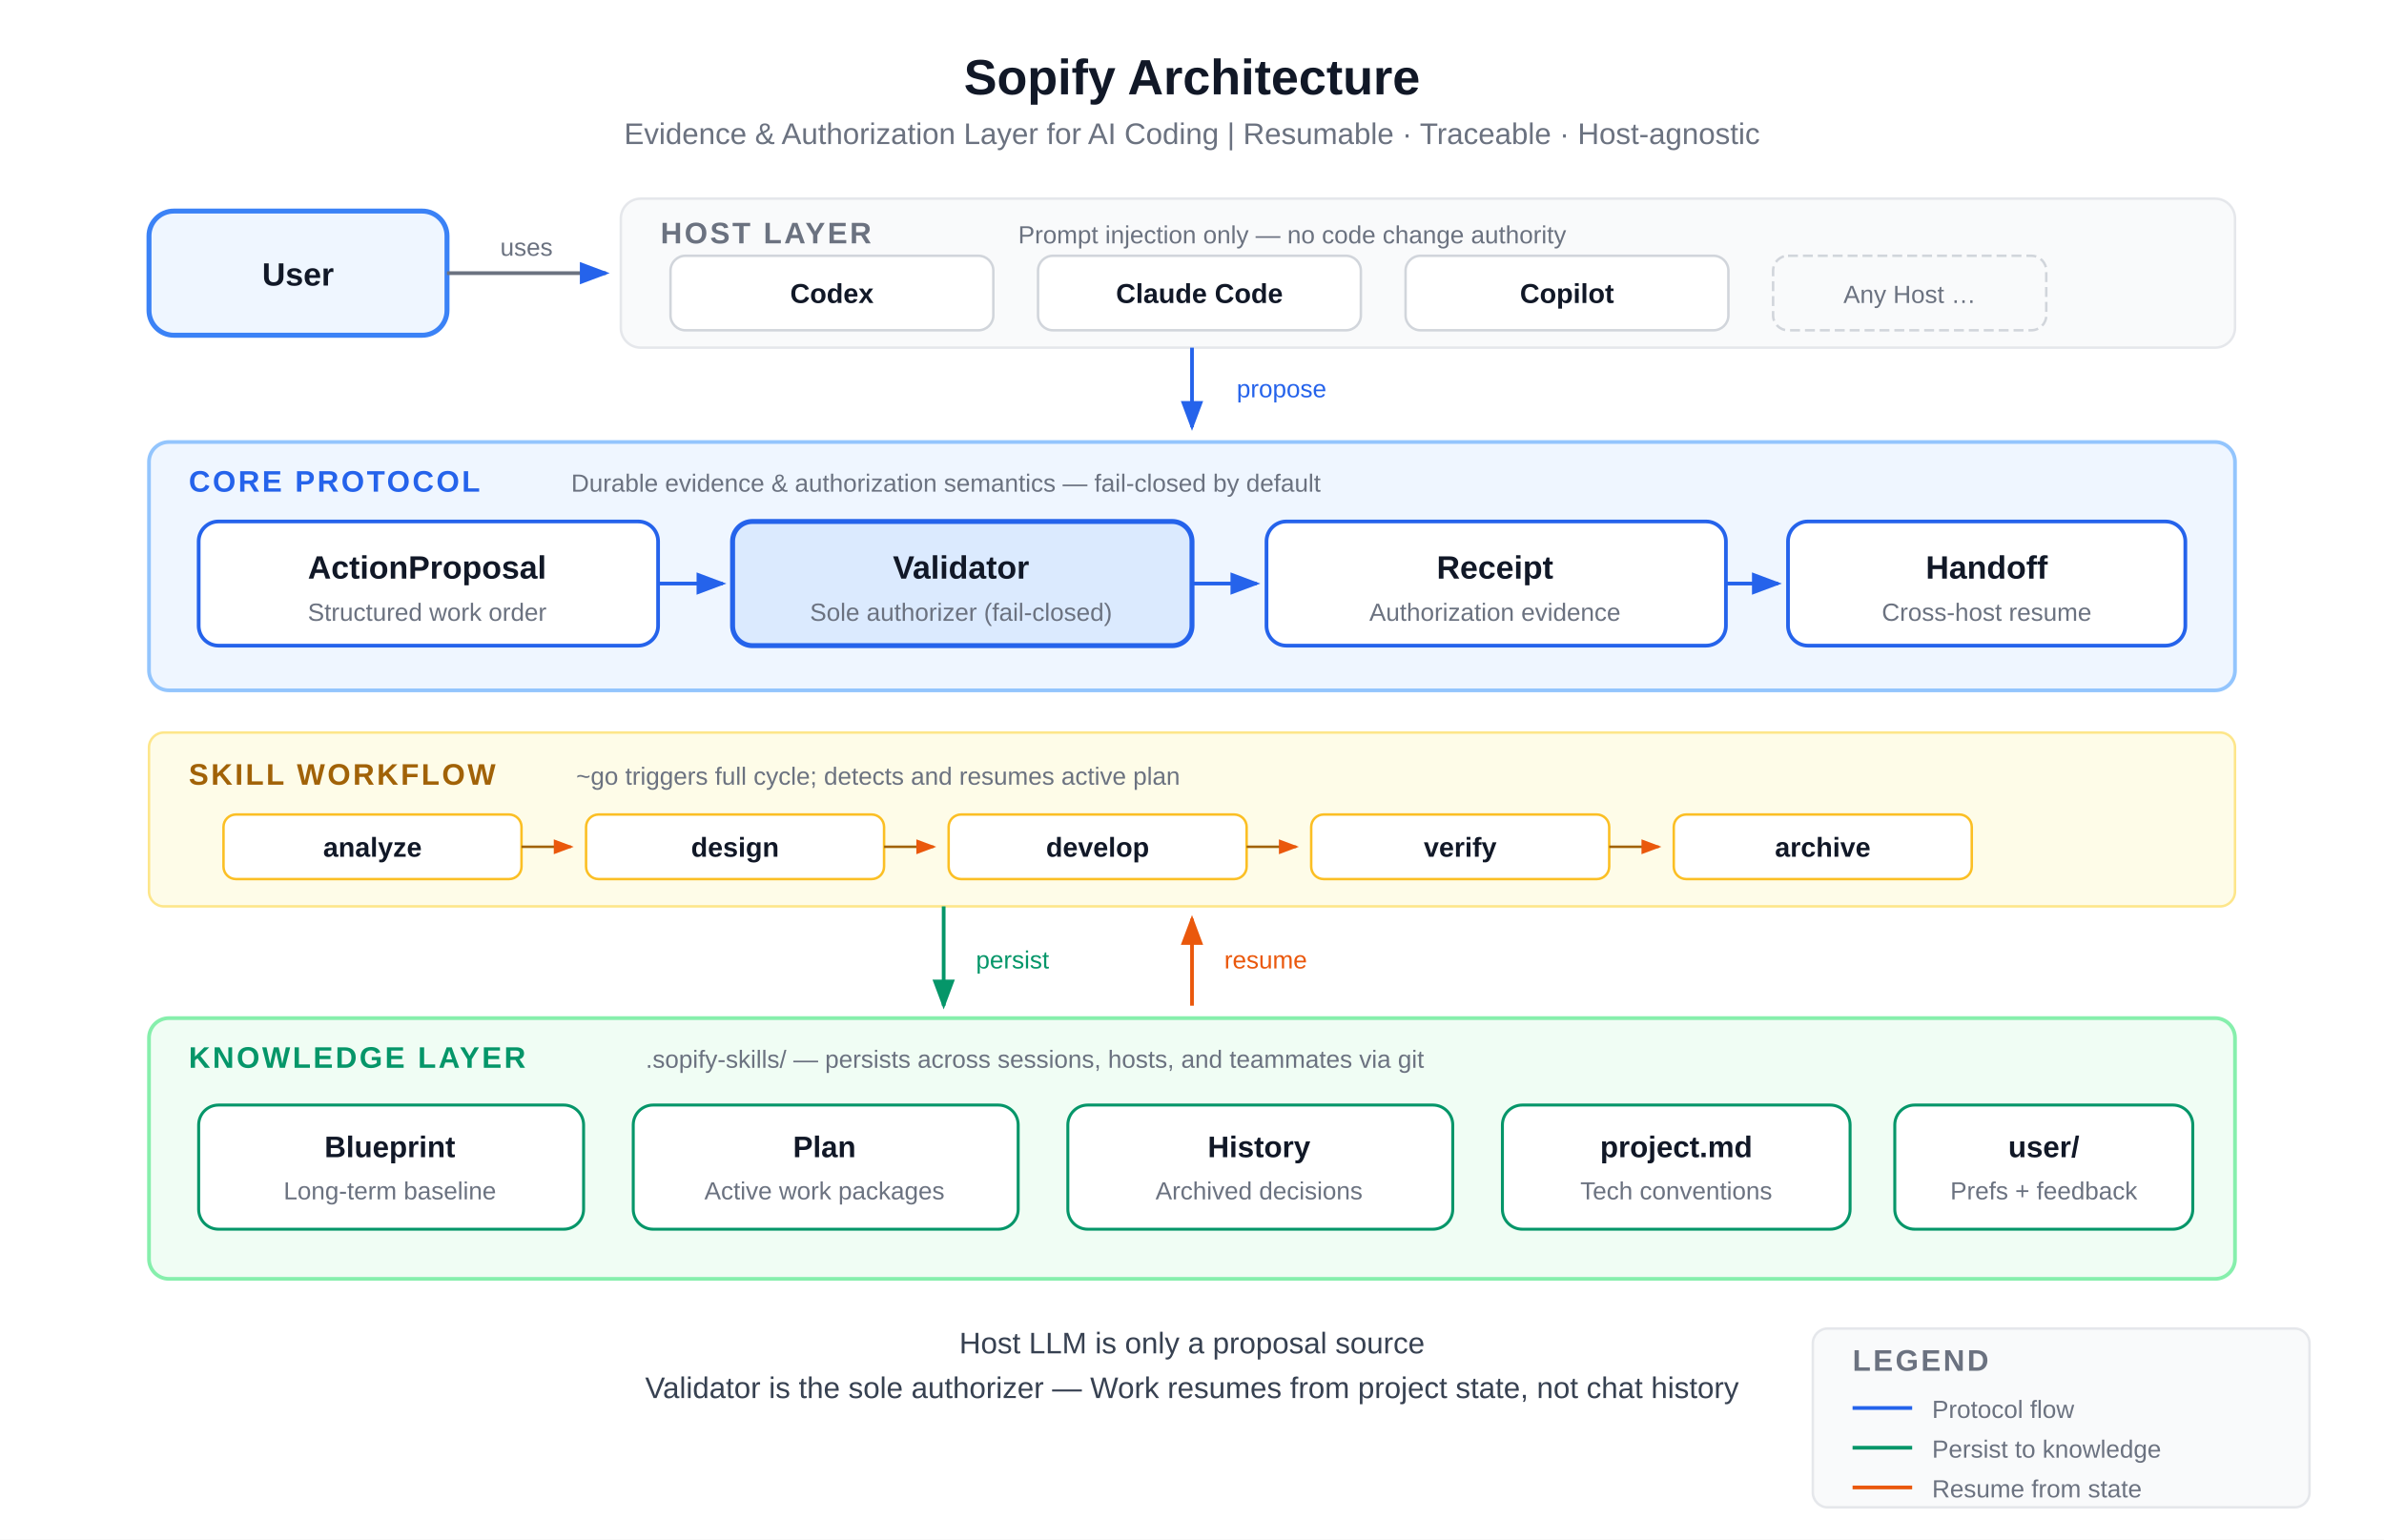
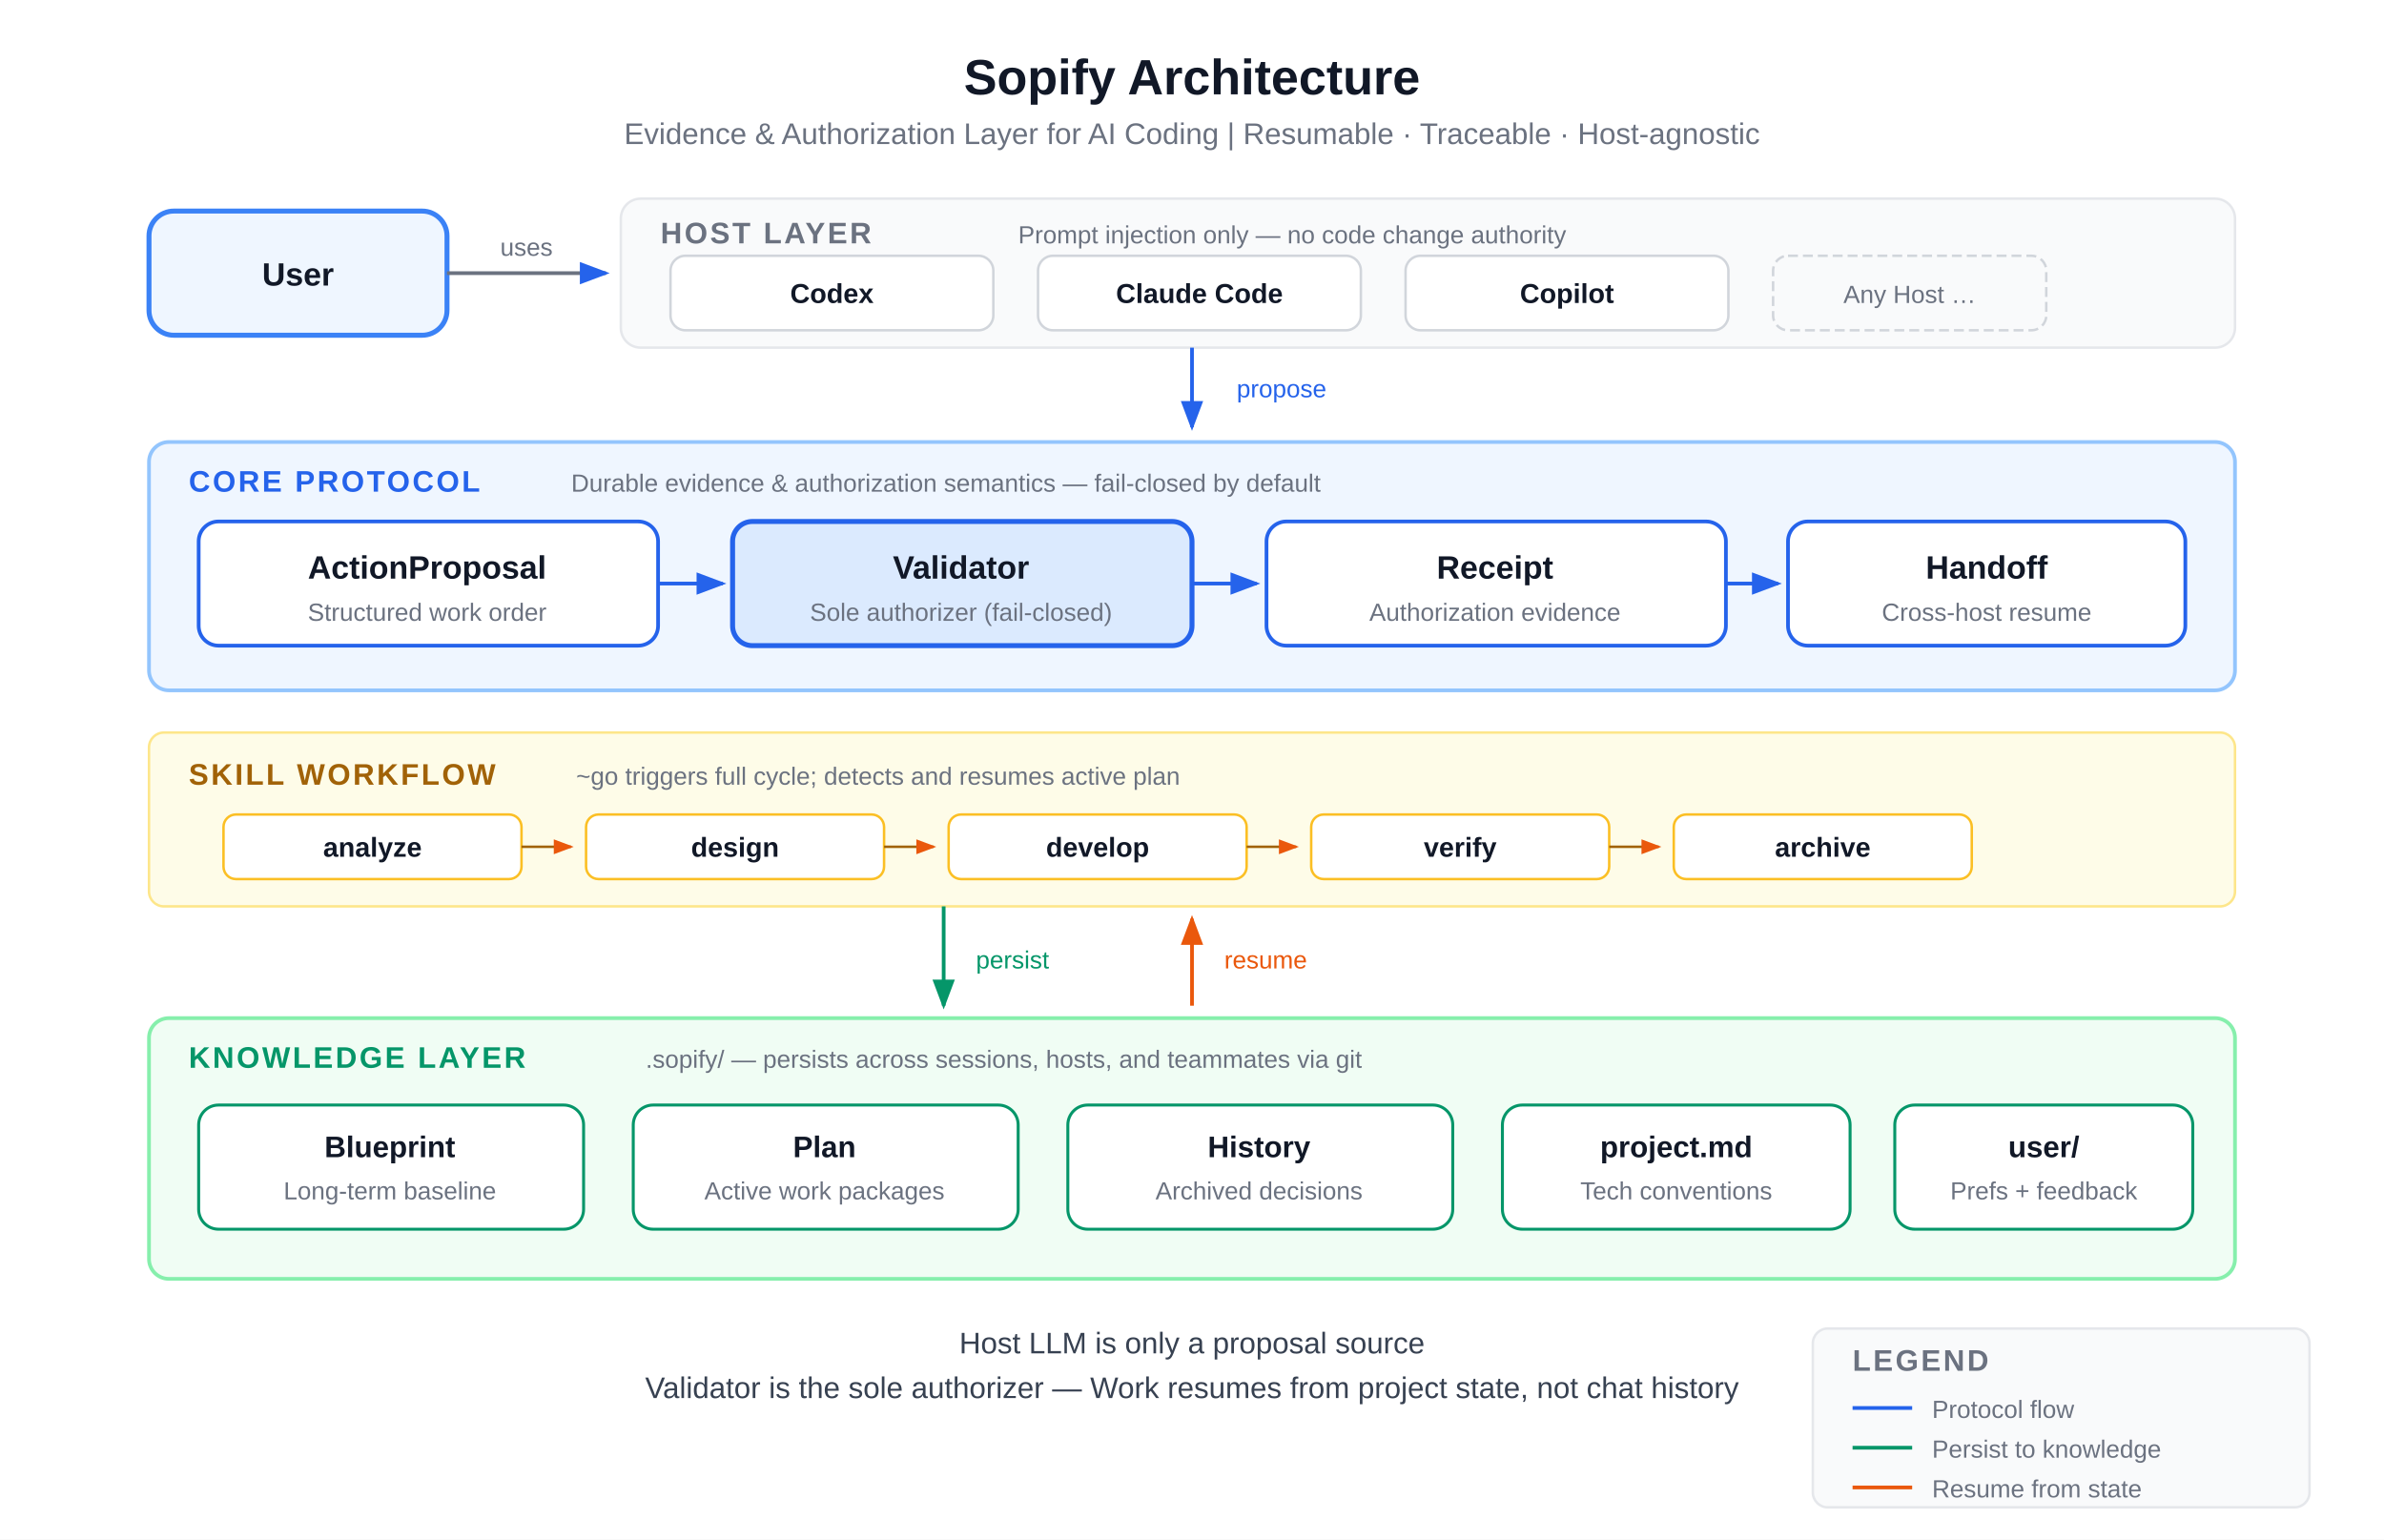
<svg xmlns="http://www.w3.org/2000/svg" viewBox="0 0 960 620">
  <style>
    text { font-family: -apple-system, BlinkMacSystemFont, "Segoe UI", "Helvetica Neue", Arial, "PingFang SC", "Microsoft YaHei", sans-serif; }
    .title { font-size: 20px; font-weight: 700; fill: #111827; }
    .subtitle { font-size: 12px; fill: #6b7280; }
    .tier-label { font-size: 12px; font-weight: 700; letter-spacing: 0.08em; }
    .node-name { font-size: 13px; font-weight: 600; fill: #111827; }
    .node-desc { font-size: 10px; fill: #6b7280; }
    .slogan { font-size: 12px; font-weight: 500; fill: #374151; }
    .arrow-label { font-size: 10px; font-weight: 500; }
  </style>
  <defs>
    <marker id="a-blue" markerWidth="8" markerHeight="6" refX="7" refY="3" orient="auto">
      <polygon points="0 0,8 3,0 6" fill="#2563eb" />
    </marker>
    <marker id="a-green" markerWidth="8" markerHeight="6" refX="7" refY="3" orient="auto">
      <polygon points="0 0,8 3,0 6" fill="#059669" />
    </marker>
    <marker id="a-orange" markerWidth="8" markerHeight="6" refX="7" refY="3" orient="auto">
      <polygon points="0 0,8 3,0 6" fill="#ea580c" />
    </marker>
  </defs>
  <rect width="960" height="620" fill="#ffffff" />
  <text x="480" y="38" text-anchor="middle" class="title">Sopify Architecture</text>
  <text x="480" y="58" text-anchor="middle" class="subtitle">Evidence &amp; Authorization Layer for AI Coding | Resumable · Traceable · Host-agnostic</text>
  <rect x="60" y="85" width="120" height="50" rx="10" fill="#eff6ff" stroke="#3b82f6" stroke-width="2" />
  <text x="120" y="115" text-anchor="middle" class="node-name">User</text>
  <line x1="180" y1="110" x2="244" y2="110" stroke="#6b7280" stroke-width="1.5" marker-end="url(#a-blue)" />
  <text x="212" y="103" text-anchor="middle" class="arrow-label" fill="#6b7280">uses</text>
  <rect x="250" y="80" width="650" height="60" rx="8" fill="#f9fafb" stroke="#e5e7eb" stroke-width="1" />
  <text x="266" y="98" class="tier-label" fill="#6b7280">HOST LAYER</text>
  <text x="410" y="98" class="node-desc">Prompt injection only — no code change authority</text>
  <rect x="270" y="103" width="130" height="30" rx="6" fill="#ffffff" stroke="#d1d5db" stroke-width="1" />
  <text x="335" y="122" text-anchor="middle" class="node-name" style="font-size:11px">Codex</text>
  <rect x="418" y="103" width="130" height="30" rx="6" fill="#ffffff" stroke="#d1d5db" stroke-width="1" />
  <text x="483" y="122" text-anchor="middle" class="node-name" style="font-size:11px">Claude Code</text>
  <rect x="566" y="103" width="130" height="30" rx="6" fill="#ffffff" stroke="#d1d5db" stroke-width="1" />
  <text x="631" y="122" text-anchor="middle" class="node-name" style="font-size:11px">Copilot</text>
  <rect x="714" y="103" width="110" height="30" rx="6" fill="#f9fafb" stroke="#d1d5db" stroke-width="1" stroke-dasharray="4,2" />
  <text x="769" y="122" text-anchor="middle" class="node-desc">Any Host …</text>
  <line x1="480" y1="140" x2="480" y2="172" stroke="#2563eb" stroke-width="1.5" marker-end="url(#a-blue)" />
  <text x="498" y="160" class="arrow-label" fill="#2563eb">propose</text>
  <rect x="60" y="178" width="840" height="100" rx="8" fill="#eff6ff" stroke="#93c5fd" stroke-width="1.5" />
  <text x="76" y="198" class="tier-label" fill="#2563eb">CORE PROTOCOL</text>
  <text x="230" y="198" class="node-desc">Durable evidence &amp; authorization semantics — fail-closed by default</text>
  <rect x="80" y="210" width="185" height="50" rx="8" fill="#ffffff" stroke="#2563eb" stroke-width="1.5" />
  <text x="172" y="233" text-anchor="middle" class="node-name">ActionProposal</text>
  <text x="172" y="250" text-anchor="middle" class="node-desc">Structured work order</text>
  <rect x="295" y="210" width="185" height="50" rx="8" fill="#dbeafe" stroke="#2563eb" stroke-width="2" />
  <text x="387" y="233" text-anchor="middle" class="node-name">Validator</text>
  <text x="387" y="250" text-anchor="middle" class="node-desc">Sole authorizer (fail-closed)</text>
  <rect x="510" y="210" width="185" height="50" rx="8" fill="#ffffff" stroke="#2563eb" stroke-width="1.5" />
  <text x="602" y="233" text-anchor="middle" class="node-name">Receipt</text>
  <text x="602" y="250" text-anchor="middle" class="node-desc">Authorization evidence</text>
  <rect x="720" y="210" width="160" height="50" rx="8" fill="#ffffff" stroke="#2563eb" stroke-width="1.5" />
  <text x="800" y="233" text-anchor="middle" class="node-name">Handoff</text>
  <text x="800" y="250" text-anchor="middle" class="node-desc">Cross-host resume</text>
  <line x1="265" y1="235" x2="291" y2="235" stroke="#2563eb" stroke-width="1.5" marker-end="url(#a-blue)" />
  <line x1="480" y1="235" x2="506" y2="235" stroke="#2563eb" stroke-width="1.5" marker-end="url(#a-blue)" />
  <line x1="695" y1="235" x2="716" y2="235" stroke="#2563eb" stroke-width="1.5" marker-end="url(#a-blue)" />
  <rect x="60" y="295" width="840" height="70" rx="6" fill="#fefce8" stroke="#fde68a" stroke-width="1" />
  <text x="76" y="316" class="tier-label" fill="#a16207">SKILL WORKFLOW</text>
  <text x="232" y="316" class="node-desc">~go triggers full cycle; detects and resumes active plan</text>
  <rect x="90" y="328" width="120" height="26" rx="5" fill="#ffffff" stroke="#fbbf24" stroke-width="1" />
  <text x="150" y="345" text-anchor="middle" class="node-name" style="font-size:11px">analyze</text>
  <line x1="210" y1="341" x2="230" y2="341" stroke="#a16207" stroke-width="1" marker-end="url(#a-orange)" />
  <rect x="236" y="328" width="120" height="26" rx="5" fill="#ffffff" stroke="#fbbf24" stroke-width="1" />
  <text x="296" y="345" text-anchor="middle" class="node-name" style="font-size:11px">design</text>
  <line x1="356" y1="341" x2="376" y2="341" stroke="#a16207" stroke-width="1" marker-end="url(#a-orange)" />
  <rect x="382" y="328" width="120" height="26" rx="5" fill="#ffffff" stroke="#fbbf24" stroke-width="1" />
  <text x="442" y="345" text-anchor="middle" class="node-name" style="font-size:11px">develop</text>
  <line x1="502" y1="341" x2="522" y2="341" stroke="#a16207" stroke-width="1" marker-end="url(#a-orange)" />
  <rect x="528" y="328" width="120" height="26" rx="5" fill="#ffffff" stroke="#fbbf24" stroke-width="1" />
  <text x="588" y="345" text-anchor="middle" class="node-name" style="font-size:11px">verify</text>
  <line x1="648" y1="341" x2="668" y2="341" stroke="#a16207" stroke-width="1" marker-end="url(#a-orange)" />
  <rect x="674" y="328" width="120" height="26" rx="5" fill="#ffffff" stroke="#fbbf24" stroke-width="1" />
  <text x="734" y="345" text-anchor="middle" class="node-name" style="font-size:11px">archive</text>
  <line x1="380" y1="365" x2="380" y2="405" stroke="#059669" stroke-width="1.5" marker-end="url(#a-green)" />
  <text x="393" y="390" class="arrow-label" fill="#059669">persist</text>
  <line x1="480" y1="405" x2="480" y2="370" stroke="#ea580c" stroke-width="1.5" marker-end="url(#a-orange)" />
  <text x="493" y="390" class="arrow-label" fill="#ea580c">resume</text>
  <rect x="60" y="410" width="840" height="105" rx="8" fill="#f0fdf4" stroke="#86efac" stroke-width="1.5" />
  <text x="76" y="430" class="tier-label" fill="#059669">KNOWLEDGE LAYER</text>
-   <text x="260" y="430" class="node-desc">.sopify-skills/ — persists across sessions, hosts, and teammates via git</text>
+   <text x="260" y="430" class="node-desc">.sopify/ — persists across sessions, hosts, and teammates via git</text>
  <rect x="80" y="445" width="155" height="50" rx="8" fill="#ffffff" stroke="#059669" stroke-width="1.2" />
  <text x="157" y="466" text-anchor="middle" class="node-name" style="font-size:12px">Blueprint</text>
  <text x="157" y="483" text-anchor="middle" class="node-desc">Long-term baseline</text>
  <rect x="255" y="445" width="155" height="50" rx="8" fill="#ffffff" stroke="#059669" stroke-width="1.2" />
  <text x="332" y="466" text-anchor="middle" class="node-name" style="font-size:12px">Plan</text>
  <text x="332" y="483" text-anchor="middle" class="node-desc">Active work packages</text>
  <rect x="430" y="445" width="155" height="50" rx="8" fill="#ffffff" stroke="#059669" stroke-width="1.2" />
  <text x="507" y="466" text-anchor="middle" class="node-name" style="font-size:12px">History</text>
  <text x="507" y="483" text-anchor="middle" class="node-desc">Archived decisions</text>
  <rect x="605" y="445" width="140" height="50" rx="8" fill="#ffffff" stroke="#059669" stroke-width="1.2" />
  <text x="675" y="466" text-anchor="middle" class="node-name" style="font-size:12px">project.md</text>
  <text x="675" y="483" text-anchor="middle" class="node-desc">Tech conventions</text>
  <rect x="763" y="445" width="120" height="50" rx="8" fill="#ffffff" stroke="#059669" stroke-width="1.2" />
  <text x="823" y="466" text-anchor="middle" class="node-name" style="font-size:12px">user/</text>
  <text x="823" y="483" text-anchor="middle" class="node-desc">Prefs + feedback</text>
  <text x="480" y="545" text-anchor="middle" class="slogan">Host LLM is only a proposal source</text>
  <text x="480" y="563" text-anchor="middle" class="slogan">Validator is the sole authorizer — Work resumes from project state, not chat history</text>
  <rect x="730" y="535" width="200" height="72" rx="6" fill="#f9fafb" stroke="#e5e7eb" stroke-width="1" />
  <text x="746" y="552" class="tier-label" fill="#6b7280">LEGEND</text>
  <line x1="746" y1="567" x2="770" y2="567" stroke="#2563eb" stroke-width="1.5" />
  <text x="778" y="571" class="node-desc">Protocol flow</text>
  <line x1="746" y1="583" x2="770" y2="583" stroke="#059669" stroke-width="1.5" />
  <text x="778" y="587" class="node-desc">Persist to knowledge</text>
  <line x1="746" y1="599" x2="770" y2="599" stroke="#ea580c" stroke-width="1.5" />
  <text x="778" y="603" class="node-desc">Resume from state</text>
</svg>
